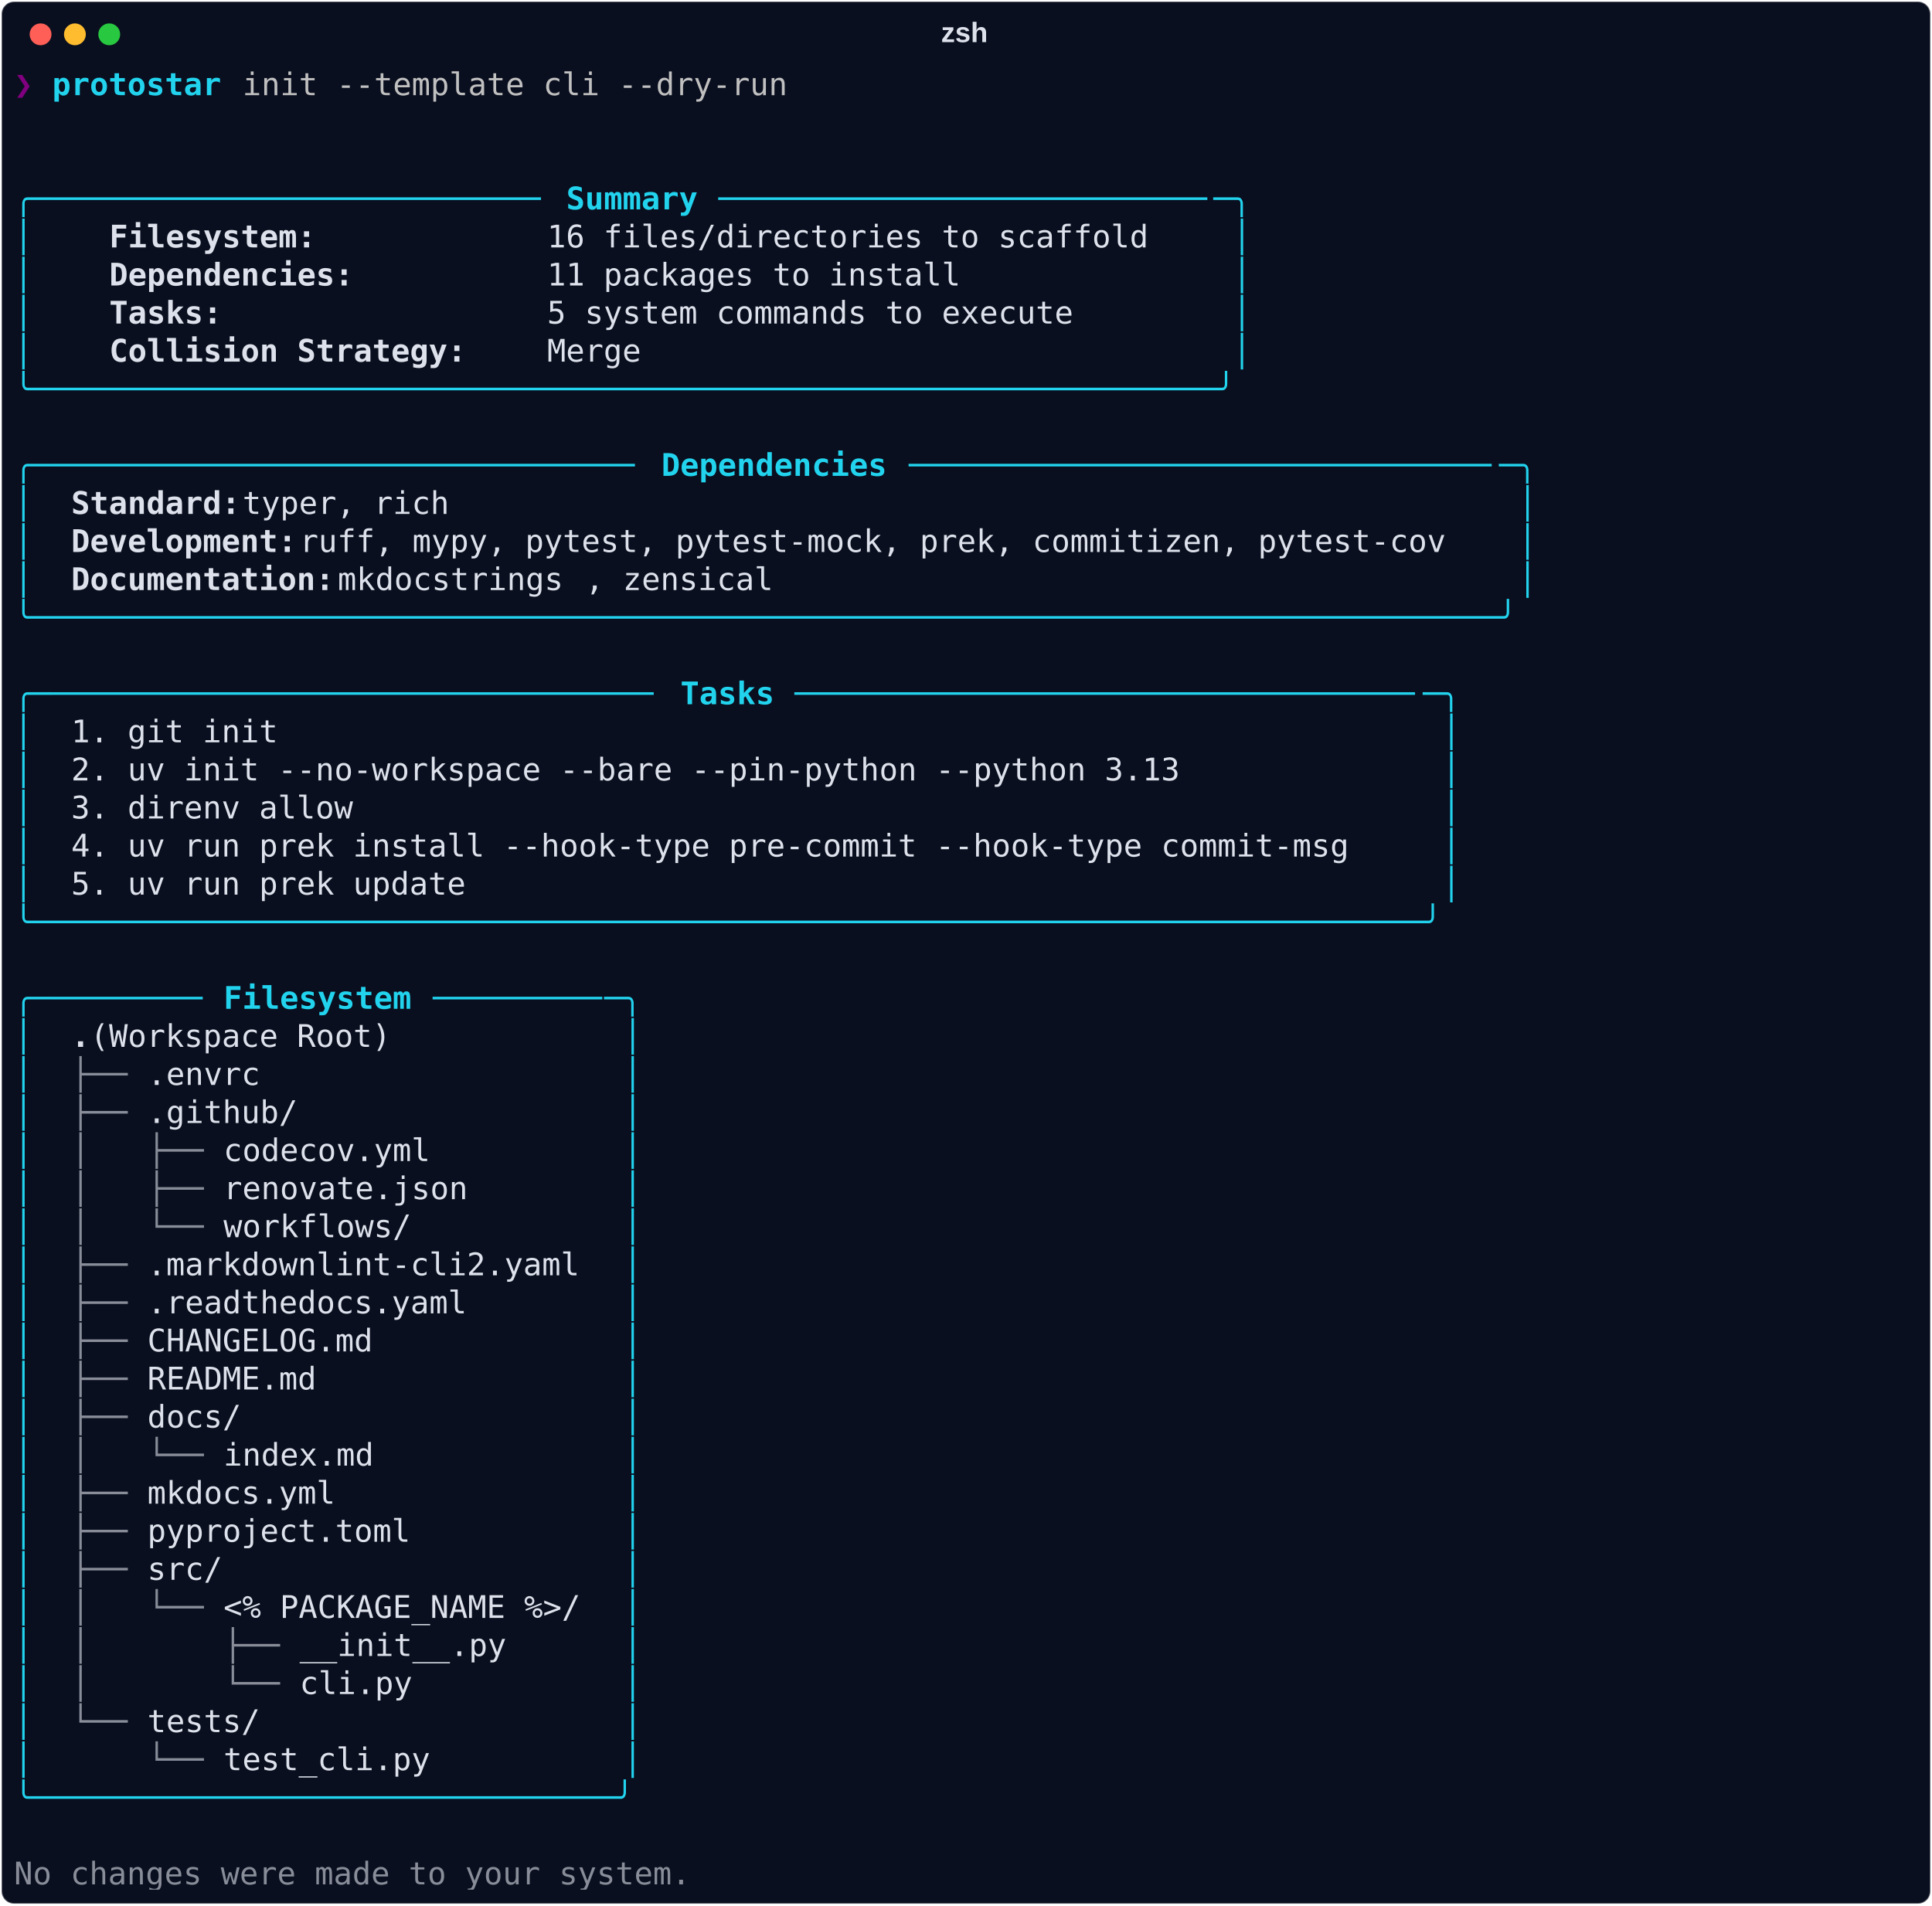
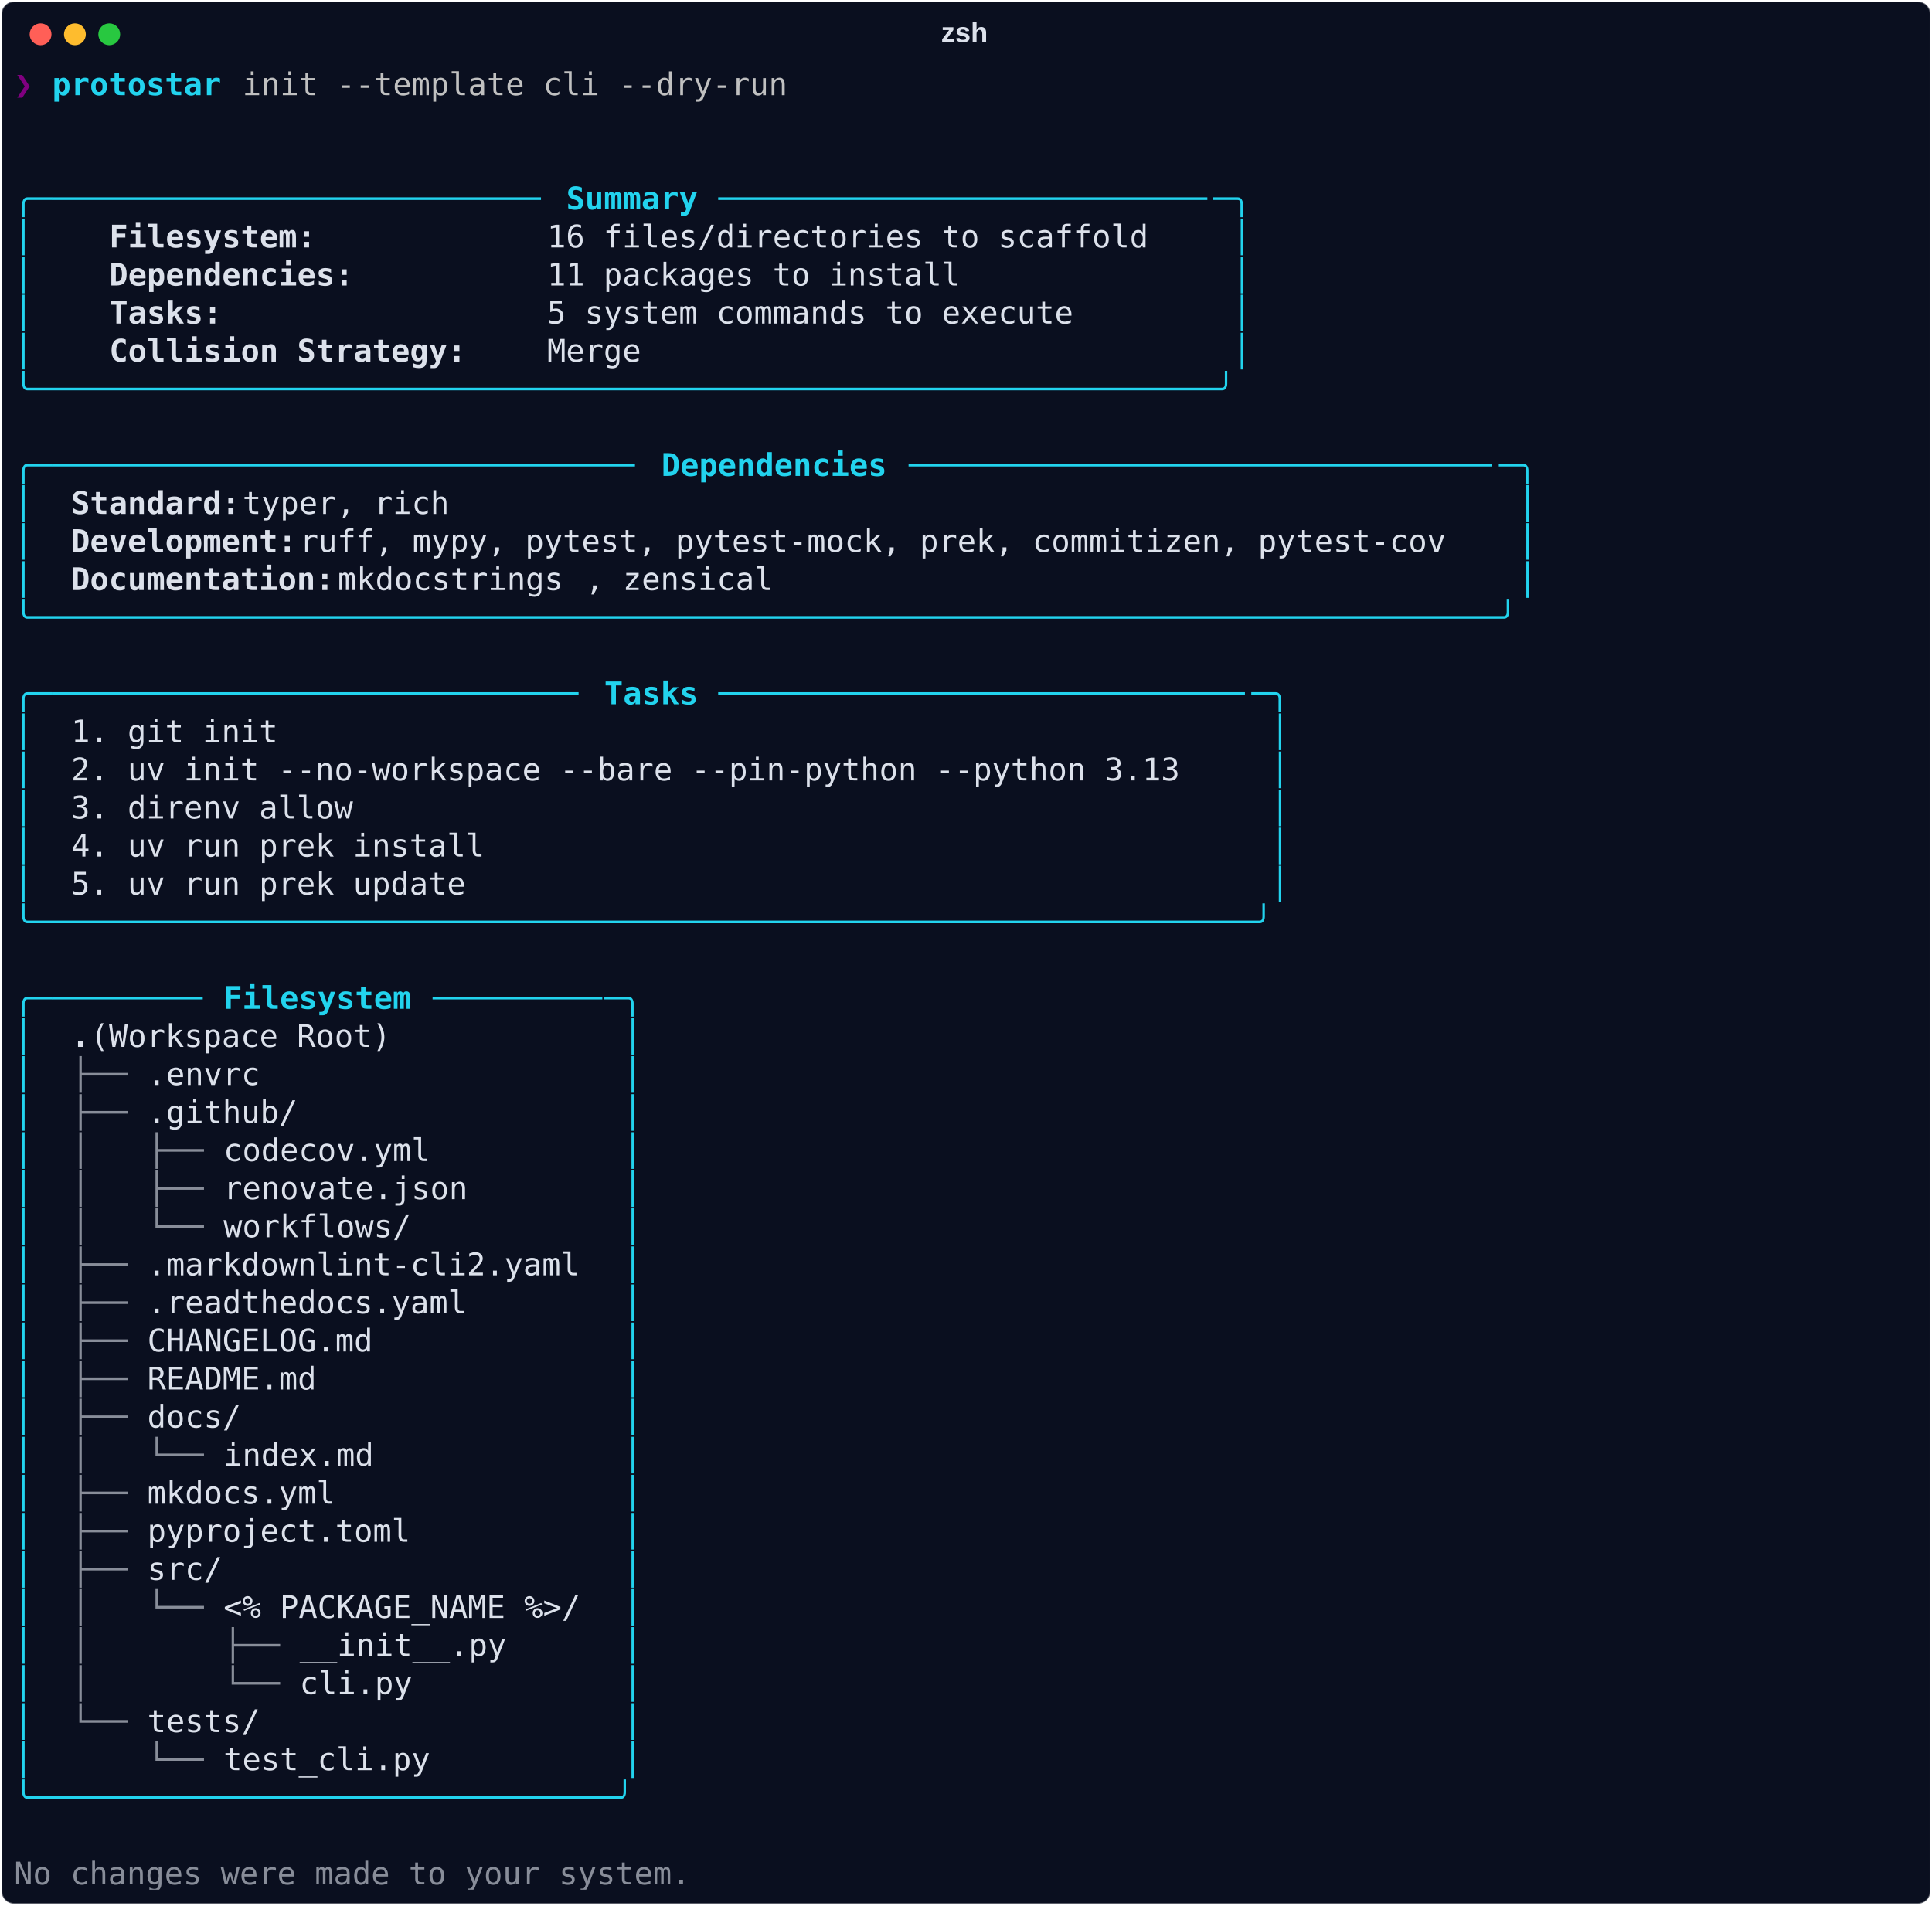
<svg xmlns="http://www.w3.org/2000/svg" class="rich-terminal" viewBox="0 0 1238 1221.2">
  <style>

    @font-face {
        font-family: "Fira Code";
        src: local("FiraCode-Regular"),
                url("https://cdnjs.cloudflare.com/ajax/libs/firacode/6.2.0/woff2/FiraCode-Regular.woff2") format("woff2"),
                url("https://cdnjs.cloudflare.com/ajax/libs/firacode/6.2.0/woff/FiraCode-Regular.woff") format("woff");
        font-style: normal;
        font-weight: 400;
    }
    @font-face {
        font-family: "Fira Code";
        src: local("FiraCode-Bold"),
                url("https://cdnjs.cloudflare.com/ajax/libs/firacode/6.2.0/woff2/FiraCode-Bold.woff2") format("woff2"),
                url("https://cdnjs.cloudflare.com/ajax/libs/firacode/6.2.0/woff/FiraCode-Bold.woff") format("woff");
        font-style: bold;
        font-weight: 700;
    }

    .cli_dry_run-matrix {
        font-family: Fira Code, monospace;
        font-size: 20px;
        line-height: 24.4px;
        font-variant-east-asian: full-width;
    }

    .cli_dry_run-title {
        font-size: 18px;
        font-weight: bold;
        font-family: arial;
    }

    .cli_dry_run-r1 { fill: #800080;font-weight: bold }
.cli_dry_run-r2 { fill: #22d3ee;font-weight: bold }
.cli_dry_run-r3 { fill: #c0c0c0 }
.cli_dry_run-r4 { fill: #dce1eb }
.cli_dry_run-r5 { fill: #22d3ee }
.cli_dry_run-r6 { fill: #dce1eb;font-weight: bold }
.cli_dry_run-r7 { fill: #888d99 }
    </style>
  <defs>
    <clipPath id="cli_dry_run-clip-terminal">
      <rect x="0" y="0" width="1219.0" height="1170.2" />
    </clipPath>
    <clipPath id="cli_dry_run-line-0">
      <rect x="0" y="1.5" width="1220" height="24.65" />
    </clipPath>
    <clipPath id="cli_dry_run-line-1">
      <rect x="0" y="25.9" width="1220" height="24.65" />
    </clipPath>
    <clipPath id="cli_dry_run-line-2">
      <rect x="0" y="50.3" width="1220" height="24.65" />
    </clipPath>
    <clipPath id="cli_dry_run-line-3">
      <rect x="0" y="74.7" width="1220" height="24.65" />
    </clipPath>
    <clipPath id="cli_dry_run-line-4">
      <rect x="0" y="99.1" width="1220" height="24.65" />
    </clipPath>
    <clipPath id="cli_dry_run-line-5">
      <rect x="0" y="123.5" width="1220" height="24.65" />
    </clipPath>
    <clipPath id="cli_dry_run-line-6">
      <rect x="0" y="147.9" width="1220" height="24.65" />
    </clipPath>
    <clipPath id="cli_dry_run-line-7">
      <rect x="0" y="172.3" width="1220" height="24.65" />
    </clipPath>
    <clipPath id="cli_dry_run-line-8">
      <rect x="0" y="196.7" width="1220" height="24.65" />
    </clipPath>
    <clipPath id="cli_dry_run-line-9">
      <rect x="0" y="221.1" width="1220" height="24.65" />
    </clipPath>
    <clipPath id="cli_dry_run-line-10">
      <rect x="0" y="245.5" width="1220" height="24.65" />
    </clipPath>
    <clipPath id="cli_dry_run-line-11">
      <rect x="0" y="269.9" width="1220" height="24.65" />
    </clipPath>
    <clipPath id="cli_dry_run-line-12">
      <rect x="0" y="294.3" width="1220" height="24.65" />
    </clipPath>
    <clipPath id="cli_dry_run-line-13">
      <rect x="0" y="318.7" width="1220" height="24.65" />
    </clipPath>
    <clipPath id="cli_dry_run-line-14">
      <rect x="0" y="343.1" width="1220" height="24.65" />
    </clipPath>
    <clipPath id="cli_dry_run-line-15">
      <rect x="0" y="367.5" width="1220" height="24.65" />
    </clipPath>
    <clipPath id="cli_dry_run-line-16">
      <rect x="0" y="391.9" width="1220" height="24.65" />
    </clipPath>
    <clipPath id="cli_dry_run-line-17">
      <rect x="0" y="416.3" width="1220" height="24.65" />
    </clipPath>
    <clipPath id="cli_dry_run-line-18">
      <rect x="0" y="440.7" width="1220" height="24.65" />
    </clipPath>
    <clipPath id="cli_dry_run-line-19">
      <rect x="0" y="465.1" width="1220" height="24.65" />
    </clipPath>
    <clipPath id="cli_dry_run-line-20">
      <rect x="0" y="489.5" width="1220" height="24.65" />
    </clipPath>
    <clipPath id="cli_dry_run-line-21">
      <rect x="0" y="513.9" width="1220" height="24.65" />
    </clipPath>
    <clipPath id="cli_dry_run-line-22">
      <rect x="0" y="538.3" width="1220" height="24.65" />
    </clipPath>
    <clipPath id="cli_dry_run-line-23">
      <rect x="0" y="562.7" width="1220" height="24.65" />
    </clipPath>
    <clipPath id="cli_dry_run-line-24">
      <rect x="0" y="587.1" width="1220" height="24.65" />
    </clipPath>
    <clipPath id="cli_dry_run-line-25">
      <rect x="0" y="611.5" width="1220" height="24.65" />
    </clipPath>
    <clipPath id="cli_dry_run-line-26">
      <rect x="0" y="635.9" width="1220" height="24.65" />
    </clipPath>
    <clipPath id="cli_dry_run-line-27">
      <rect x="0" y="660.3" width="1220" height="24.65" />
    </clipPath>
    <clipPath id="cli_dry_run-line-28">
      <rect x="0" y="684.7" width="1220" height="24.65" />
    </clipPath>
    <clipPath id="cli_dry_run-line-29">
      <rect x="0" y="709.1" width="1220" height="24.65" />
    </clipPath>
    <clipPath id="cli_dry_run-line-30">
      <rect x="0" y="733.5" width="1220" height="24.65" />
    </clipPath>
    <clipPath id="cli_dry_run-line-31">
      <rect x="0" y="757.9" width="1220" height="24.65" />
    </clipPath>
    <clipPath id="cli_dry_run-line-32">
      <rect x="0" y="782.3" width="1220" height="24.65" />
    </clipPath>
    <clipPath id="cli_dry_run-line-33">
      <rect x="0" y="806.7" width="1220" height="24.65" />
    </clipPath>
    <clipPath id="cli_dry_run-line-34">
      <rect x="0" y="831.1" width="1220" height="24.65" />
    </clipPath>
    <clipPath id="cli_dry_run-line-35">
      <rect x="0" y="855.5" width="1220" height="24.65" />
    </clipPath>
    <clipPath id="cli_dry_run-line-36">
      <rect x="0" y="879.9" width="1220" height="24.65" />
    </clipPath>
    <clipPath id="cli_dry_run-line-37">
      <rect x="0" y="904.3" width="1220" height="24.65" />
    </clipPath>
    <clipPath id="cli_dry_run-line-38">
      <rect x="0" y="928.7" width="1220" height="24.65" />
    </clipPath>
    <clipPath id="cli_dry_run-line-39">
      <rect x="0" y="953.1" width="1220" height="24.65" />
    </clipPath>
    <clipPath id="cli_dry_run-line-40">
      <rect x="0" y="977.5" width="1220" height="24.65" />
    </clipPath>
    <clipPath id="cli_dry_run-line-41">
      <rect x="0" y="1001.9" width="1220" height="24.65" />
    </clipPath>
    <clipPath id="cli_dry_run-line-42">
      <rect x="0" y="1026.3" width="1220" height="24.65" />
    </clipPath>
    <clipPath id="cli_dry_run-line-43">
      <rect x="0" y="1050.7" width="1220" height="24.65" />
    </clipPath>
    <clipPath id="cli_dry_run-line-44">
      <rect x="0" y="1075.1" width="1220" height="24.65" />
    </clipPath>
    <clipPath id="cli_dry_run-line-45">
      <rect x="0" y="1099.5" width="1220" height="24.65" />
    </clipPath>
    <clipPath id="cli_dry_run-line-46">
      <rect x="0" y="1123.9" width="1220" height="24.65" />
    </clipPath>
  </defs>
  <rect fill="#0a0f1f" stroke="rgba(255,255,255,0.35)" stroke-width="1" x="1" y="1" width="1236" height="1219.2" rx="8" />
  <text class="cli_dry_run-title" fill="#dce1eb" text-anchor="middle" x="618" y="27">zsh</text>
  <g transform="translate(26,22)">
    <circle cx="0" cy="0" r="7" fill="#ff5f57" />
    <circle cx="22" cy="0" r="7" fill="#febc2e" />
    <circle cx="44" cy="0" r="7" fill="#28c840" />
  </g>
  <g transform="translate(9, 41)" clip-path="url(#cli_dry_run-clip-terminal)">
    <g class="cli_dry_run-matrix">
      <text class="cli_dry_run-r1" x="0" y="20" textLength="24.4" clip-path="url(#cli_dry_run-line-0)">❯ </text>
      <text class="cli_dry_run-r2" x="24.4" y="20" textLength="122" clip-path="url(#cli_dry_run-line-0)">protostar </text>
      <text class="cli_dry_run-r3" x="146.4" y="20" textLength="353.8" clip-path="url(#cli_dry_run-line-0)">init --template cli --dry-run</text>
      <text class="cli_dry_run-r4" x="1220" y="20" textLength="12.2" clip-path="url(#cli_dry_run-line-0)">
</text>
      <text class="cli_dry_run-r4" x="1220" y="44.4" textLength="12.2" clip-path="url(#cli_dry_run-line-1)">
</text>
      <text class="cli_dry_run-r4" x="1220" y="68.8" textLength="12.2" clip-path="url(#cli_dry_run-line-2)">
</text>
      <text class="cli_dry_run-r5" x="0" y="93.2" textLength="24.4" clip-path="url(#cli_dry_run-line-3)">╭─</text>
      <text class="cli_dry_run-r5" x="24.4" y="93.2" textLength="317.2" clip-path="url(#cli_dry_run-line-3)">──────────────────────────</text>
      <text class="cli_dry_run-r2" x="353.8" y="93.2" textLength="85.4" clip-path="url(#cli_dry_run-line-3)">Summary</text>
      <text class="cli_dry_run-r5" x="451.4" y="93.2" textLength="317.2" clip-path="url(#cli_dry_run-line-3)">──────────────────────────</text>
      <text class="cli_dry_run-r5" x="768.6" y="93.2" textLength="24.4" clip-path="url(#cli_dry_run-line-3)">─╮</text>
      <text class="cli_dry_run-r4" x="1220" y="93.2" textLength="12.2" clip-path="url(#cli_dry_run-line-3)">
</text>
      <text class="cli_dry_run-r5" x="0" y="117.6" textLength="12.2" clip-path="url(#cli_dry_run-line-4)">│</text>
      <text class="cli_dry_run-r6" x="61" y="117.6" textLength="231.8" clip-path="url(#cli_dry_run-line-4)">        Filesystem:</text>
      <text class="cli_dry_run-r4" x="341.6" y="117.6" textLength="390.4" clip-path="url(#cli_dry_run-line-4)">16 files/directories to scaffold</text>
      <text class="cli_dry_run-r5" x="780.8" y="117.6" textLength="12.2" clip-path="url(#cli_dry_run-line-4)">│</text>
      <text class="cli_dry_run-r4" x="1220" y="117.6" textLength="12.2" clip-path="url(#cli_dry_run-line-4)">
</text>
      <text class="cli_dry_run-r5" x="0" y="142" textLength="12.2" clip-path="url(#cli_dry_run-line-5)">│</text>
      <text class="cli_dry_run-r6" x="61" y="142" textLength="231.8" clip-path="url(#cli_dry_run-line-5)">      Dependencies:</text>
      <text class="cli_dry_run-r4" x="341.6" y="142" textLength="390.4" clip-path="url(#cli_dry_run-line-5)">11 packages to install          </text>
      <text class="cli_dry_run-r5" x="780.8" y="142" textLength="12.2" clip-path="url(#cli_dry_run-line-5)">│</text>
      <text class="cli_dry_run-r4" x="1220" y="142" textLength="12.2" clip-path="url(#cli_dry_run-line-5)">
</text>
      <text class="cli_dry_run-r5" x="0" y="166.4" textLength="12.2" clip-path="url(#cli_dry_run-line-6)">│</text>
      <text class="cli_dry_run-r6" x="61" y="166.4" textLength="231.8" clip-path="url(#cli_dry_run-line-6)">             Tasks:</text>
      <text class="cli_dry_run-r4" x="341.6" y="166.4" textLength="390.4" clip-path="url(#cli_dry_run-line-6)">5 system commands to execute    </text>
      <text class="cli_dry_run-r5" x="780.8" y="166.4" textLength="12.2" clip-path="url(#cli_dry_run-line-6)">│</text>
      <text class="cli_dry_run-r4" x="1220" y="166.4" textLength="12.2" clip-path="url(#cli_dry_run-line-6)">
</text>
      <text class="cli_dry_run-r5" x="0" y="190.8" textLength="12.2" clip-path="url(#cli_dry_run-line-7)">│</text>
      <text class="cli_dry_run-r6" x="61" y="190.8" textLength="231.8" clip-path="url(#cli_dry_run-line-7)">Collision Strategy:</text>
      <text class="cli_dry_run-r4" x="341.6" y="190.8" textLength="390.4" clip-path="url(#cli_dry_run-line-7)">Merge                           </text>
      <text class="cli_dry_run-r5" x="780.8" y="190.8" textLength="12.2" clip-path="url(#cli_dry_run-line-7)">│</text>
      <text class="cli_dry_run-r4" x="1220" y="190.8" textLength="12.2" clip-path="url(#cli_dry_run-line-7)">
</text>
      <text class="cli_dry_run-r5" x="0" y="215.2" textLength="793" clip-path="url(#cli_dry_run-line-8)">╰───────────────────────────────────────────────────────────────╯</text>
      <text class="cli_dry_run-r4" x="1220" y="215.2" textLength="12.2" clip-path="url(#cli_dry_run-line-8)">
</text>
      <text class="cli_dry_run-r4" x="1220" y="239.6" textLength="12.2" clip-path="url(#cli_dry_run-line-9)">
</text>
      <text class="cli_dry_run-r5" x="0" y="264" textLength="24.4" clip-path="url(#cli_dry_run-line-10)">╭─</text>
      <text class="cli_dry_run-r5" x="24.4" y="264" textLength="378.2" clip-path="url(#cli_dry_run-line-10)">───────────────────────────────</text>
      <text class="cli_dry_run-r2" x="414.8" y="264" textLength="146.4" clip-path="url(#cli_dry_run-line-10)">Dependencies</text>
      <text class="cli_dry_run-r5" x="573.4" y="264" textLength="378.2" clip-path="url(#cli_dry_run-line-10)">───────────────────────────────</text>
      <text class="cli_dry_run-r5" x="951.6" y="264" textLength="24.4" clip-path="url(#cli_dry_run-line-10)">─╮</text>
      <text class="cli_dry_run-r4" x="1220" y="264" textLength="12.2" clip-path="url(#cli_dry_run-line-10)">
</text>
      <text class="cli_dry_run-r5" x="0" y="288.4" textLength="12.2" clip-path="url(#cli_dry_run-line-11)">│</text>
      <text class="cli_dry_run-r6" x="36.6" y="288.4" textLength="109.8" clip-path="url(#cli_dry_run-line-11)">Standard:</text>
      <text class="cli_dry_run-r4" x="146.4" y="288.4" textLength="146.4" clip-path="url(#cli_dry_run-line-11)"> typer, rich</text>
      <text class="cli_dry_run-r5" x="963.8" y="288.4" textLength="12.2" clip-path="url(#cli_dry_run-line-11)">│</text>
      <text class="cli_dry_run-r4" x="1220" y="288.4" textLength="12.2" clip-path="url(#cli_dry_run-line-11)">
</text>
      <text class="cli_dry_run-r5" x="0" y="312.8" textLength="12.2" clip-path="url(#cli_dry_run-line-12)">│</text>
      <text class="cli_dry_run-r6" x="36.6" y="312.8" textLength="146.4" clip-path="url(#cli_dry_run-line-12)">Development:</text>
      <text class="cli_dry_run-r4" x="183" y="312.8" textLength="756.4" clip-path="url(#cli_dry_run-line-12)"> ruff, mypy, pytest, pytest-mock, prek, commitizen, pytest-cov</text>
      <text class="cli_dry_run-r5" x="963.8" y="312.8" textLength="12.2" clip-path="url(#cli_dry_run-line-12)">│</text>
      <text class="cli_dry_run-r4" x="1220" y="312.8" textLength="12.2" clip-path="url(#cli_dry_run-line-12)">
</text>
      <text class="cli_dry_run-r5" x="0" y="337.2" textLength="12.2" clip-path="url(#cli_dry_run-line-13)">│</text>
      <text class="cli_dry_run-r6" x="36.6" y="337.2" textLength="170.8" clip-path="url(#cli_dry_run-line-13)">Documentation:</text>
      <text class="cli_dry_run-r4" x="207.4" y="337.2" textLength="158.6" clip-path="url(#cli_dry_run-line-13)"> mkdocstrings</text>
      <text class="cli_dry_run-r4" x="366" y="337.2" textLength="122" clip-path="url(#cli_dry_run-line-13)">, zensical</text>
      <text class="cli_dry_run-r5" x="963.8" y="337.2" textLength="12.2" clip-path="url(#cli_dry_run-line-13)">│</text>
      <text class="cli_dry_run-r4" x="1220" y="337.2" textLength="12.2" clip-path="url(#cli_dry_run-line-13)">
</text>
      <text class="cli_dry_run-r5" x="0" y="361.6" textLength="976" clip-path="url(#cli_dry_run-line-14)">╰──────────────────────────────────────────────────────────────────────────────╯</text>
      <text class="cli_dry_run-r4" x="1220" y="361.6" textLength="12.2" clip-path="url(#cli_dry_run-line-14)">
</text>
      <text class="cli_dry_run-r4" x="1220" y="386" textLength="12.2" clip-path="url(#cli_dry_run-line-15)">
</text>
      <text class="cli_dry_run-r5" x="0" y="410.4" textLength="24.4" clip-path="url(#cli_dry_run-line-16)">╭─</text>
-       <text class="cli_dry_run-r5" x="24.4" y="410.4" textLength="390.4" clip-path="url(#cli_dry_run-line-16)">────────────────────────────────</text>
-       <text class="cli_dry_run-r2" x="427" y="410.4" textLength="61" clip-path="url(#cli_dry_run-line-16)">Tasks</text>
-       <text class="cli_dry_run-r5" x="500.2" y="410.4" textLength="402.6" clip-path="url(#cli_dry_run-line-16)">─────────────────────────────────</text>
-       <text class="cli_dry_run-r5" x="902.8" y="410.4" textLength="24.4" clip-path="url(#cli_dry_run-line-16)">─╮</text>
+       <text class="cli_dry_run-r5" x="24.4" y="410.4" textLength="341.6" clip-path="url(#cli_dry_run-line-16)">────────────────────────────</text>
+       <text class="cli_dry_run-r2" x="378.2" y="410.4" textLength="61" clip-path="url(#cli_dry_run-line-16)">Tasks</text>
+       <text class="cli_dry_run-r5" x="451.4" y="410.4" textLength="341.6" clip-path="url(#cli_dry_run-line-16)">────────────────────────────</text>
+       <text class="cli_dry_run-r5" x="793" y="410.4" textLength="24.4" clip-path="url(#cli_dry_run-line-16)">─╮</text>
      <text class="cli_dry_run-r4" x="1220" y="410.4" textLength="12.2" clip-path="url(#cli_dry_run-line-16)">
</text>
      <text class="cli_dry_run-r5" x="0" y="434.8" textLength="12.2" clip-path="url(#cli_dry_run-line-17)">│</text>
      <text class="cli_dry_run-r4" x="36.6" y="434.8" textLength="158.6" clip-path="url(#cli_dry_run-line-17)">  1. git init</text>
-       <text class="cli_dry_run-r5" x="915" y="434.8" textLength="12.2" clip-path="url(#cli_dry_run-line-17)">│</text>
+       <text class="cli_dry_run-r5" x="805.2" y="434.8" textLength="12.2" clip-path="url(#cli_dry_run-line-17)">│</text>
      <text class="cli_dry_run-r4" x="1220" y="434.8" textLength="12.2" clip-path="url(#cli_dry_run-line-17)">
</text>
      <text class="cli_dry_run-r5" x="0" y="459.2" textLength="12.2" clip-path="url(#cli_dry_run-line-18)">│</text>
      <text class="cli_dry_run-r4" x="36.6" y="459.2" textLength="744.2" clip-path="url(#cli_dry_run-line-18)">  2. uv init --no-workspace --bare --pin-python --python 3.13</text>
-       <text class="cli_dry_run-r5" x="915" y="459.2" textLength="12.2" clip-path="url(#cli_dry_run-line-18)">│</text>
+       <text class="cli_dry_run-r5" x="805.2" y="459.2" textLength="12.2" clip-path="url(#cli_dry_run-line-18)">│</text>
      <text class="cli_dry_run-r4" x="1220" y="459.2" textLength="12.2" clip-path="url(#cli_dry_run-line-18)">
</text>
      <text class="cli_dry_run-r5" x="0" y="483.6" textLength="12.2" clip-path="url(#cli_dry_run-line-19)">│</text>
      <text class="cli_dry_run-r4" x="36.6" y="483.6" textLength="207.4" clip-path="url(#cli_dry_run-line-19)">  3. direnv allow</text>
-       <text class="cli_dry_run-r5" x="915" y="483.6" textLength="12.2" clip-path="url(#cli_dry_run-line-19)">│</text>
+       <text class="cli_dry_run-r5" x="805.2" y="483.6" textLength="12.2" clip-path="url(#cli_dry_run-line-19)">│</text>
      <text class="cli_dry_run-r4" x="1220" y="483.6" textLength="12.2" clip-path="url(#cli_dry_run-line-19)">
</text>
      <text class="cli_dry_run-r5" x="0" y="508" textLength="12.2" clip-path="url(#cli_dry_run-line-20)">│</text>
-       <text class="cli_dry_run-r4" x="36.6" y="508" textLength="854" clip-path="url(#cli_dry_run-line-20)">  4. uv run prek install --hook-type pre-commit --hook-type commit-msg</text>
-       <text class="cli_dry_run-r5" x="915" y="508" textLength="12.2" clip-path="url(#cli_dry_run-line-20)">│</text>
+       <text class="cli_dry_run-r4" x="36.6" y="508" textLength="292.8" clip-path="url(#cli_dry_run-line-20)">  4. uv run prek install</text>
+       <text class="cli_dry_run-r5" x="805.2" y="508" textLength="12.2" clip-path="url(#cli_dry_run-line-20)">│</text>
      <text class="cli_dry_run-r4" x="1220" y="508" textLength="12.2" clip-path="url(#cli_dry_run-line-20)">
</text>
      <text class="cli_dry_run-r5" x="0" y="532.4" textLength="12.2" clip-path="url(#cli_dry_run-line-21)">│</text>
      <text class="cli_dry_run-r4" x="36.6" y="532.4" textLength="280.6" clip-path="url(#cli_dry_run-line-21)">  5. uv run prek update</text>
-       <text class="cli_dry_run-r5" x="915" y="532.4" textLength="12.2" clip-path="url(#cli_dry_run-line-21)">│</text>
+       <text class="cli_dry_run-r5" x="805.2" y="532.4" textLength="12.2" clip-path="url(#cli_dry_run-line-21)">│</text>
      <text class="cli_dry_run-r4" x="1220" y="532.4" textLength="12.2" clip-path="url(#cli_dry_run-line-21)">
</text>
-       <text class="cli_dry_run-r5" x="0" y="556.8" textLength="927.2" clip-path="url(#cli_dry_run-line-22)">╰──────────────────────────────────────────────────────────────────────────╯</text>
+       <text class="cli_dry_run-r5" x="0" y="556.8" textLength="817.4" clip-path="url(#cli_dry_run-line-22)">╰─────────────────────────────────────────────────────────────────╯</text>
      <text class="cli_dry_run-r4" x="1220" y="556.8" textLength="12.2" clip-path="url(#cli_dry_run-line-22)">
</text>
      <text class="cli_dry_run-r4" x="1220" y="581.2" textLength="12.2" clip-path="url(#cli_dry_run-line-23)">
</text>
      <text class="cli_dry_run-r5" x="0" y="605.6" textLength="24.4" clip-path="url(#cli_dry_run-line-24)">╭─</text>
      <text class="cli_dry_run-r5" x="24.4" y="605.6" textLength="97.6" clip-path="url(#cli_dry_run-line-24)">────────</text>
      <text class="cli_dry_run-r2" x="134.2" y="605.6" textLength="122" clip-path="url(#cli_dry_run-line-24)">Filesystem</text>
      <text class="cli_dry_run-r5" x="268.4" y="605.6" textLength="109.8" clip-path="url(#cli_dry_run-line-24)">─────────</text>
      <text class="cli_dry_run-r5" x="378.2" y="605.6" textLength="24.4" clip-path="url(#cli_dry_run-line-24)">─╮</text>
      <text class="cli_dry_run-r4" x="1220" y="605.6" textLength="12.2" clip-path="url(#cli_dry_run-line-24)">
</text>
      <text class="cli_dry_run-r5" x="0" y="630" textLength="12.2" clip-path="url(#cli_dry_run-line-25)">│</text>
      <text class="cli_dry_run-r6" x="36.6" y="630" textLength="12.2" clip-path="url(#cli_dry_run-line-25)">.</text>
      <text class="cli_dry_run-r4" x="48.8" y="630" textLength="207.4" clip-path="url(#cli_dry_run-line-25)"> (Workspace Root)</text>
      <text class="cli_dry_run-r5" x="390.4" y="630" textLength="12.2" clip-path="url(#cli_dry_run-line-25)">│</text>
      <text class="cli_dry_run-r4" x="1220" y="630" textLength="12.2" clip-path="url(#cli_dry_run-line-25)">
</text>
      <text class="cli_dry_run-r5" x="0" y="654.4" textLength="12.2" clip-path="url(#cli_dry_run-line-26)">│</text>
      <text class="cli_dry_run-r7" x="36.6" y="654.4" textLength="48.8" clip-path="url(#cli_dry_run-line-26)">├── </text>
      <text class="cli_dry_run-r4" x="85.4" y="654.4" textLength="73.2" clip-path="url(#cli_dry_run-line-26)">.envrc</text>
      <text class="cli_dry_run-r5" x="390.4" y="654.4" textLength="12.2" clip-path="url(#cli_dry_run-line-26)">│</text>
      <text class="cli_dry_run-r4" x="1220" y="654.4" textLength="12.2" clip-path="url(#cli_dry_run-line-26)">
</text>
      <text class="cli_dry_run-r5" x="0" y="678.8" textLength="12.2" clip-path="url(#cli_dry_run-line-27)">│</text>
      <text class="cli_dry_run-r7" x="36.6" y="678.8" textLength="48.8" clip-path="url(#cli_dry_run-line-27)">├── </text>
      <text class="cli_dry_run-r4" x="85.4" y="678.8" textLength="97.6" clip-path="url(#cli_dry_run-line-27)">.github/</text>
      <text class="cli_dry_run-r5" x="390.4" y="678.8" textLength="12.2" clip-path="url(#cli_dry_run-line-27)">│</text>
      <text class="cli_dry_run-r4" x="1220" y="678.8" textLength="12.2" clip-path="url(#cli_dry_run-line-27)">
</text>
      <text class="cli_dry_run-r5" x="0" y="703.2" textLength="12.2" clip-path="url(#cli_dry_run-line-28)">│</text>
      <text class="cli_dry_run-r7" x="36.6" y="703.2" textLength="48.8" clip-path="url(#cli_dry_run-line-28)">│   </text>
      <text class="cli_dry_run-r7" x="85.4" y="703.2" textLength="48.8" clip-path="url(#cli_dry_run-line-28)">├── </text>
      <text class="cli_dry_run-r4" x="134.2" y="703.2" textLength="134.2" clip-path="url(#cli_dry_run-line-28)">codecov.yml</text>
      <text class="cli_dry_run-r5" x="390.4" y="703.2" textLength="12.2" clip-path="url(#cli_dry_run-line-28)">│</text>
      <text class="cli_dry_run-r4" x="1220" y="703.2" textLength="12.2" clip-path="url(#cli_dry_run-line-28)">
</text>
      <text class="cli_dry_run-r5" x="0" y="727.6" textLength="12.2" clip-path="url(#cli_dry_run-line-29)">│</text>
      <text class="cli_dry_run-r7" x="36.6" y="727.6" textLength="48.8" clip-path="url(#cli_dry_run-line-29)">│   </text>
      <text class="cli_dry_run-r7" x="85.4" y="727.6" textLength="48.8" clip-path="url(#cli_dry_run-line-29)">├── </text>
      <text class="cli_dry_run-r4" x="134.2" y="727.6" textLength="158.6" clip-path="url(#cli_dry_run-line-29)">renovate.json</text>
      <text class="cli_dry_run-r5" x="390.4" y="727.6" textLength="12.2" clip-path="url(#cli_dry_run-line-29)">│</text>
      <text class="cli_dry_run-r4" x="1220" y="727.6" textLength="12.2" clip-path="url(#cli_dry_run-line-29)">
</text>
      <text class="cli_dry_run-r5" x="0" y="752" textLength="12.2" clip-path="url(#cli_dry_run-line-30)">│</text>
      <text class="cli_dry_run-r7" x="36.6" y="752" textLength="48.8" clip-path="url(#cli_dry_run-line-30)">│   </text>
      <text class="cli_dry_run-r7" x="85.4" y="752" textLength="48.8" clip-path="url(#cli_dry_run-line-30)">└── </text>
      <text class="cli_dry_run-r4" x="134.2" y="752" textLength="122" clip-path="url(#cli_dry_run-line-30)">workflows/</text>
      <text class="cli_dry_run-r5" x="390.4" y="752" textLength="12.2" clip-path="url(#cli_dry_run-line-30)">│</text>
      <text class="cli_dry_run-r4" x="1220" y="752" textLength="12.2" clip-path="url(#cli_dry_run-line-30)">
</text>
      <text class="cli_dry_run-r5" x="0" y="776.4" textLength="12.2" clip-path="url(#cli_dry_run-line-31)">│</text>
      <text class="cli_dry_run-r7" x="36.6" y="776.4" textLength="48.8" clip-path="url(#cli_dry_run-line-31)">├── </text>
      <text class="cli_dry_run-r4" x="85.4" y="776.4" textLength="280.6" clip-path="url(#cli_dry_run-line-31)">.markdownlint-cli2.yaml</text>
      <text class="cli_dry_run-r5" x="390.4" y="776.4" textLength="12.2" clip-path="url(#cli_dry_run-line-31)">│</text>
      <text class="cli_dry_run-r4" x="1220" y="776.4" textLength="12.2" clip-path="url(#cli_dry_run-line-31)">
</text>
      <text class="cli_dry_run-r5" x="0" y="800.8" textLength="12.2" clip-path="url(#cli_dry_run-line-32)">│</text>
      <text class="cli_dry_run-r7" x="36.6" y="800.8" textLength="48.8" clip-path="url(#cli_dry_run-line-32)">├── </text>
      <text class="cli_dry_run-r4" x="85.4" y="800.8" textLength="207.4" clip-path="url(#cli_dry_run-line-32)">.readthedocs.yaml</text>
      <text class="cli_dry_run-r5" x="390.4" y="800.8" textLength="12.2" clip-path="url(#cli_dry_run-line-32)">│</text>
      <text class="cli_dry_run-r4" x="1220" y="800.8" textLength="12.2" clip-path="url(#cli_dry_run-line-32)">
</text>
      <text class="cli_dry_run-r5" x="0" y="825.2" textLength="12.2" clip-path="url(#cli_dry_run-line-33)">│</text>
      <text class="cli_dry_run-r7" x="36.6" y="825.2" textLength="48.8" clip-path="url(#cli_dry_run-line-33)">├── </text>
      <text class="cli_dry_run-r4" x="85.4" y="825.2" textLength="146.4" clip-path="url(#cli_dry_run-line-33)">CHANGELOG.md</text>
      <text class="cli_dry_run-r5" x="390.4" y="825.2" textLength="12.2" clip-path="url(#cli_dry_run-line-33)">│</text>
      <text class="cli_dry_run-r4" x="1220" y="825.2" textLength="12.2" clip-path="url(#cli_dry_run-line-33)">
</text>
      <text class="cli_dry_run-r5" x="0" y="849.6" textLength="12.2" clip-path="url(#cli_dry_run-line-34)">│</text>
      <text class="cli_dry_run-r7" x="36.6" y="849.6" textLength="48.8" clip-path="url(#cli_dry_run-line-34)">├── </text>
      <text class="cli_dry_run-r4" x="85.4" y="849.6" textLength="109.8" clip-path="url(#cli_dry_run-line-34)">README.md</text>
      <text class="cli_dry_run-r5" x="390.4" y="849.6" textLength="12.2" clip-path="url(#cli_dry_run-line-34)">│</text>
      <text class="cli_dry_run-r4" x="1220" y="849.6" textLength="12.2" clip-path="url(#cli_dry_run-line-34)">
</text>
      <text class="cli_dry_run-r5" x="0" y="874" textLength="12.2" clip-path="url(#cli_dry_run-line-35)">│</text>
      <text class="cli_dry_run-r7" x="36.6" y="874" textLength="48.8" clip-path="url(#cli_dry_run-line-35)">├── </text>
      <text class="cli_dry_run-r4" x="85.4" y="874" textLength="61" clip-path="url(#cli_dry_run-line-35)">docs/</text>
      <text class="cli_dry_run-r5" x="390.4" y="874" textLength="12.2" clip-path="url(#cli_dry_run-line-35)">│</text>
      <text class="cli_dry_run-r4" x="1220" y="874" textLength="12.2" clip-path="url(#cli_dry_run-line-35)">
</text>
      <text class="cli_dry_run-r5" x="0" y="898.4" textLength="12.2" clip-path="url(#cli_dry_run-line-36)">│</text>
      <text class="cli_dry_run-r7" x="36.6" y="898.4" textLength="48.8" clip-path="url(#cli_dry_run-line-36)">│   </text>
      <text class="cli_dry_run-r7" x="85.4" y="898.4" textLength="48.8" clip-path="url(#cli_dry_run-line-36)">└── </text>
      <text class="cli_dry_run-r4" x="134.2" y="898.4" textLength="97.6" clip-path="url(#cli_dry_run-line-36)">index.md</text>
      <text class="cli_dry_run-r5" x="390.4" y="898.4" textLength="12.2" clip-path="url(#cli_dry_run-line-36)">│</text>
      <text class="cli_dry_run-r4" x="1220" y="898.4" textLength="12.2" clip-path="url(#cli_dry_run-line-36)">
</text>
      <text class="cli_dry_run-r5" x="0" y="922.8" textLength="12.2" clip-path="url(#cli_dry_run-line-37)">│</text>
      <text class="cli_dry_run-r7" x="36.6" y="922.8" textLength="48.8" clip-path="url(#cli_dry_run-line-37)">├── </text>
      <text class="cli_dry_run-r4" x="85.4" y="922.8" textLength="122" clip-path="url(#cli_dry_run-line-37)">mkdocs.yml</text>
      <text class="cli_dry_run-r5" x="390.4" y="922.8" textLength="12.2" clip-path="url(#cli_dry_run-line-37)">│</text>
      <text class="cli_dry_run-r4" x="1220" y="922.8" textLength="12.2" clip-path="url(#cli_dry_run-line-37)">
</text>
      <text class="cli_dry_run-r5" x="0" y="947.2" textLength="12.2" clip-path="url(#cli_dry_run-line-38)">│</text>
      <text class="cli_dry_run-r7" x="36.6" y="947.2" textLength="48.8" clip-path="url(#cli_dry_run-line-38)">├── </text>
      <text class="cli_dry_run-r4" x="85.4" y="947.2" textLength="170.8" clip-path="url(#cli_dry_run-line-38)">pyproject.toml</text>
      <text class="cli_dry_run-r5" x="390.4" y="947.2" textLength="12.2" clip-path="url(#cli_dry_run-line-38)">│</text>
      <text class="cli_dry_run-r4" x="1220" y="947.2" textLength="12.2" clip-path="url(#cli_dry_run-line-38)">
</text>
      <text class="cli_dry_run-r5" x="0" y="971.6" textLength="12.2" clip-path="url(#cli_dry_run-line-39)">│</text>
      <text class="cli_dry_run-r7" x="36.6" y="971.6" textLength="48.8" clip-path="url(#cli_dry_run-line-39)">├── </text>
      <text class="cli_dry_run-r4" x="85.4" y="971.6" textLength="48.8" clip-path="url(#cli_dry_run-line-39)">src/</text>
      <text class="cli_dry_run-r5" x="390.4" y="971.6" textLength="12.2" clip-path="url(#cli_dry_run-line-39)">│</text>
      <text class="cli_dry_run-r4" x="1220" y="971.6" textLength="12.2" clip-path="url(#cli_dry_run-line-39)">
</text>
      <text class="cli_dry_run-r5" x="0" y="996" textLength="12.2" clip-path="url(#cli_dry_run-line-40)">│</text>
      <text class="cli_dry_run-r7" x="36.6" y="996" textLength="48.8" clip-path="url(#cli_dry_run-line-40)">│   </text>
      <text class="cli_dry_run-r7" x="85.4" y="996" textLength="48.8" clip-path="url(#cli_dry_run-line-40)">└── </text>
      <text class="cli_dry_run-r4" x="134.2" y="996" textLength="231.8" clip-path="url(#cli_dry_run-line-40)">&lt;% PACKAGE_NAME %&gt;/</text>
      <text class="cli_dry_run-r5" x="390.4" y="996" textLength="12.2" clip-path="url(#cli_dry_run-line-40)">│</text>
      <text class="cli_dry_run-r4" x="1220" y="996" textLength="12.2" clip-path="url(#cli_dry_run-line-40)">
</text>
      <text class="cli_dry_run-r5" x="0" y="1020.4" textLength="12.2" clip-path="url(#cli_dry_run-line-41)">│</text>
      <text class="cli_dry_run-r7" x="36.6" y="1020.4" textLength="48.8" clip-path="url(#cli_dry_run-line-41)">│   </text>
      <text class="cli_dry_run-r7" x="134.2" y="1020.4" textLength="48.8" clip-path="url(#cli_dry_run-line-41)">├── </text>
      <text class="cli_dry_run-r4" x="183" y="1020.4" textLength="134.2" clip-path="url(#cli_dry_run-line-41)">__init__.py</text>
      <text class="cli_dry_run-r5" x="390.4" y="1020.4" textLength="12.2" clip-path="url(#cli_dry_run-line-41)">│</text>
      <text class="cli_dry_run-r4" x="1220" y="1020.4" textLength="12.2" clip-path="url(#cli_dry_run-line-41)">
</text>
      <text class="cli_dry_run-r5" x="0" y="1044.8" textLength="12.2" clip-path="url(#cli_dry_run-line-42)">│</text>
      <text class="cli_dry_run-r7" x="36.6" y="1044.8" textLength="48.8" clip-path="url(#cli_dry_run-line-42)">│   </text>
      <text class="cli_dry_run-r7" x="134.2" y="1044.8" textLength="48.8" clip-path="url(#cli_dry_run-line-42)">└── </text>
      <text class="cli_dry_run-r4" x="183" y="1044.8" textLength="73.2" clip-path="url(#cli_dry_run-line-42)">cli.py</text>
      <text class="cli_dry_run-r5" x="390.4" y="1044.8" textLength="12.2" clip-path="url(#cli_dry_run-line-42)">│</text>
      <text class="cli_dry_run-r4" x="1220" y="1044.8" textLength="12.2" clip-path="url(#cli_dry_run-line-42)">
</text>
      <text class="cli_dry_run-r5" x="0" y="1069.2" textLength="12.2" clip-path="url(#cli_dry_run-line-43)">│</text>
      <text class="cli_dry_run-r7" x="36.6" y="1069.2" textLength="48.8" clip-path="url(#cli_dry_run-line-43)">└── </text>
      <text class="cli_dry_run-r4" x="85.4" y="1069.2" textLength="73.2" clip-path="url(#cli_dry_run-line-43)">tests/</text>
      <text class="cli_dry_run-r5" x="390.4" y="1069.2" textLength="12.2" clip-path="url(#cli_dry_run-line-43)">│</text>
      <text class="cli_dry_run-r4" x="1220" y="1069.2" textLength="12.2" clip-path="url(#cli_dry_run-line-43)">
</text>
      <text class="cli_dry_run-r5" x="0" y="1093.6" textLength="12.2" clip-path="url(#cli_dry_run-line-44)">│</text>
      <text class="cli_dry_run-r7" x="85.4" y="1093.6" textLength="48.8" clip-path="url(#cli_dry_run-line-44)">└── </text>
      <text class="cli_dry_run-r4" x="134.2" y="1093.6" textLength="134.2" clip-path="url(#cli_dry_run-line-44)">test_cli.py</text>
      <text class="cli_dry_run-r5" x="390.4" y="1093.6" textLength="12.2" clip-path="url(#cli_dry_run-line-44)">│</text>
      <text class="cli_dry_run-r4" x="1220" y="1093.6" textLength="12.2" clip-path="url(#cli_dry_run-line-44)">
</text>
      <text class="cli_dry_run-r5" x="0" y="1118" textLength="402.6" clip-path="url(#cli_dry_run-line-45)">╰───────────────────────────────╯</text>
      <text class="cli_dry_run-r4" x="1220" y="1118" textLength="12.2" clip-path="url(#cli_dry_run-line-45)">
</text>
      <text class="cli_dry_run-r4" x="1220" y="1142.4" textLength="12.2" clip-path="url(#cli_dry_run-line-46)">
</text>
      <text class="cli_dry_run-r7" x="0" y="1166.8" textLength="439.2" clip-path="url(#cli_dry_run-line-47)">No changes were made to your system.</text>
      <text class="cli_dry_run-r4" x="1220" y="1166.8" textLength="12.2" clip-path="url(#cli_dry_run-line-47)">
</text>
    </g>
  </g>
</svg>
